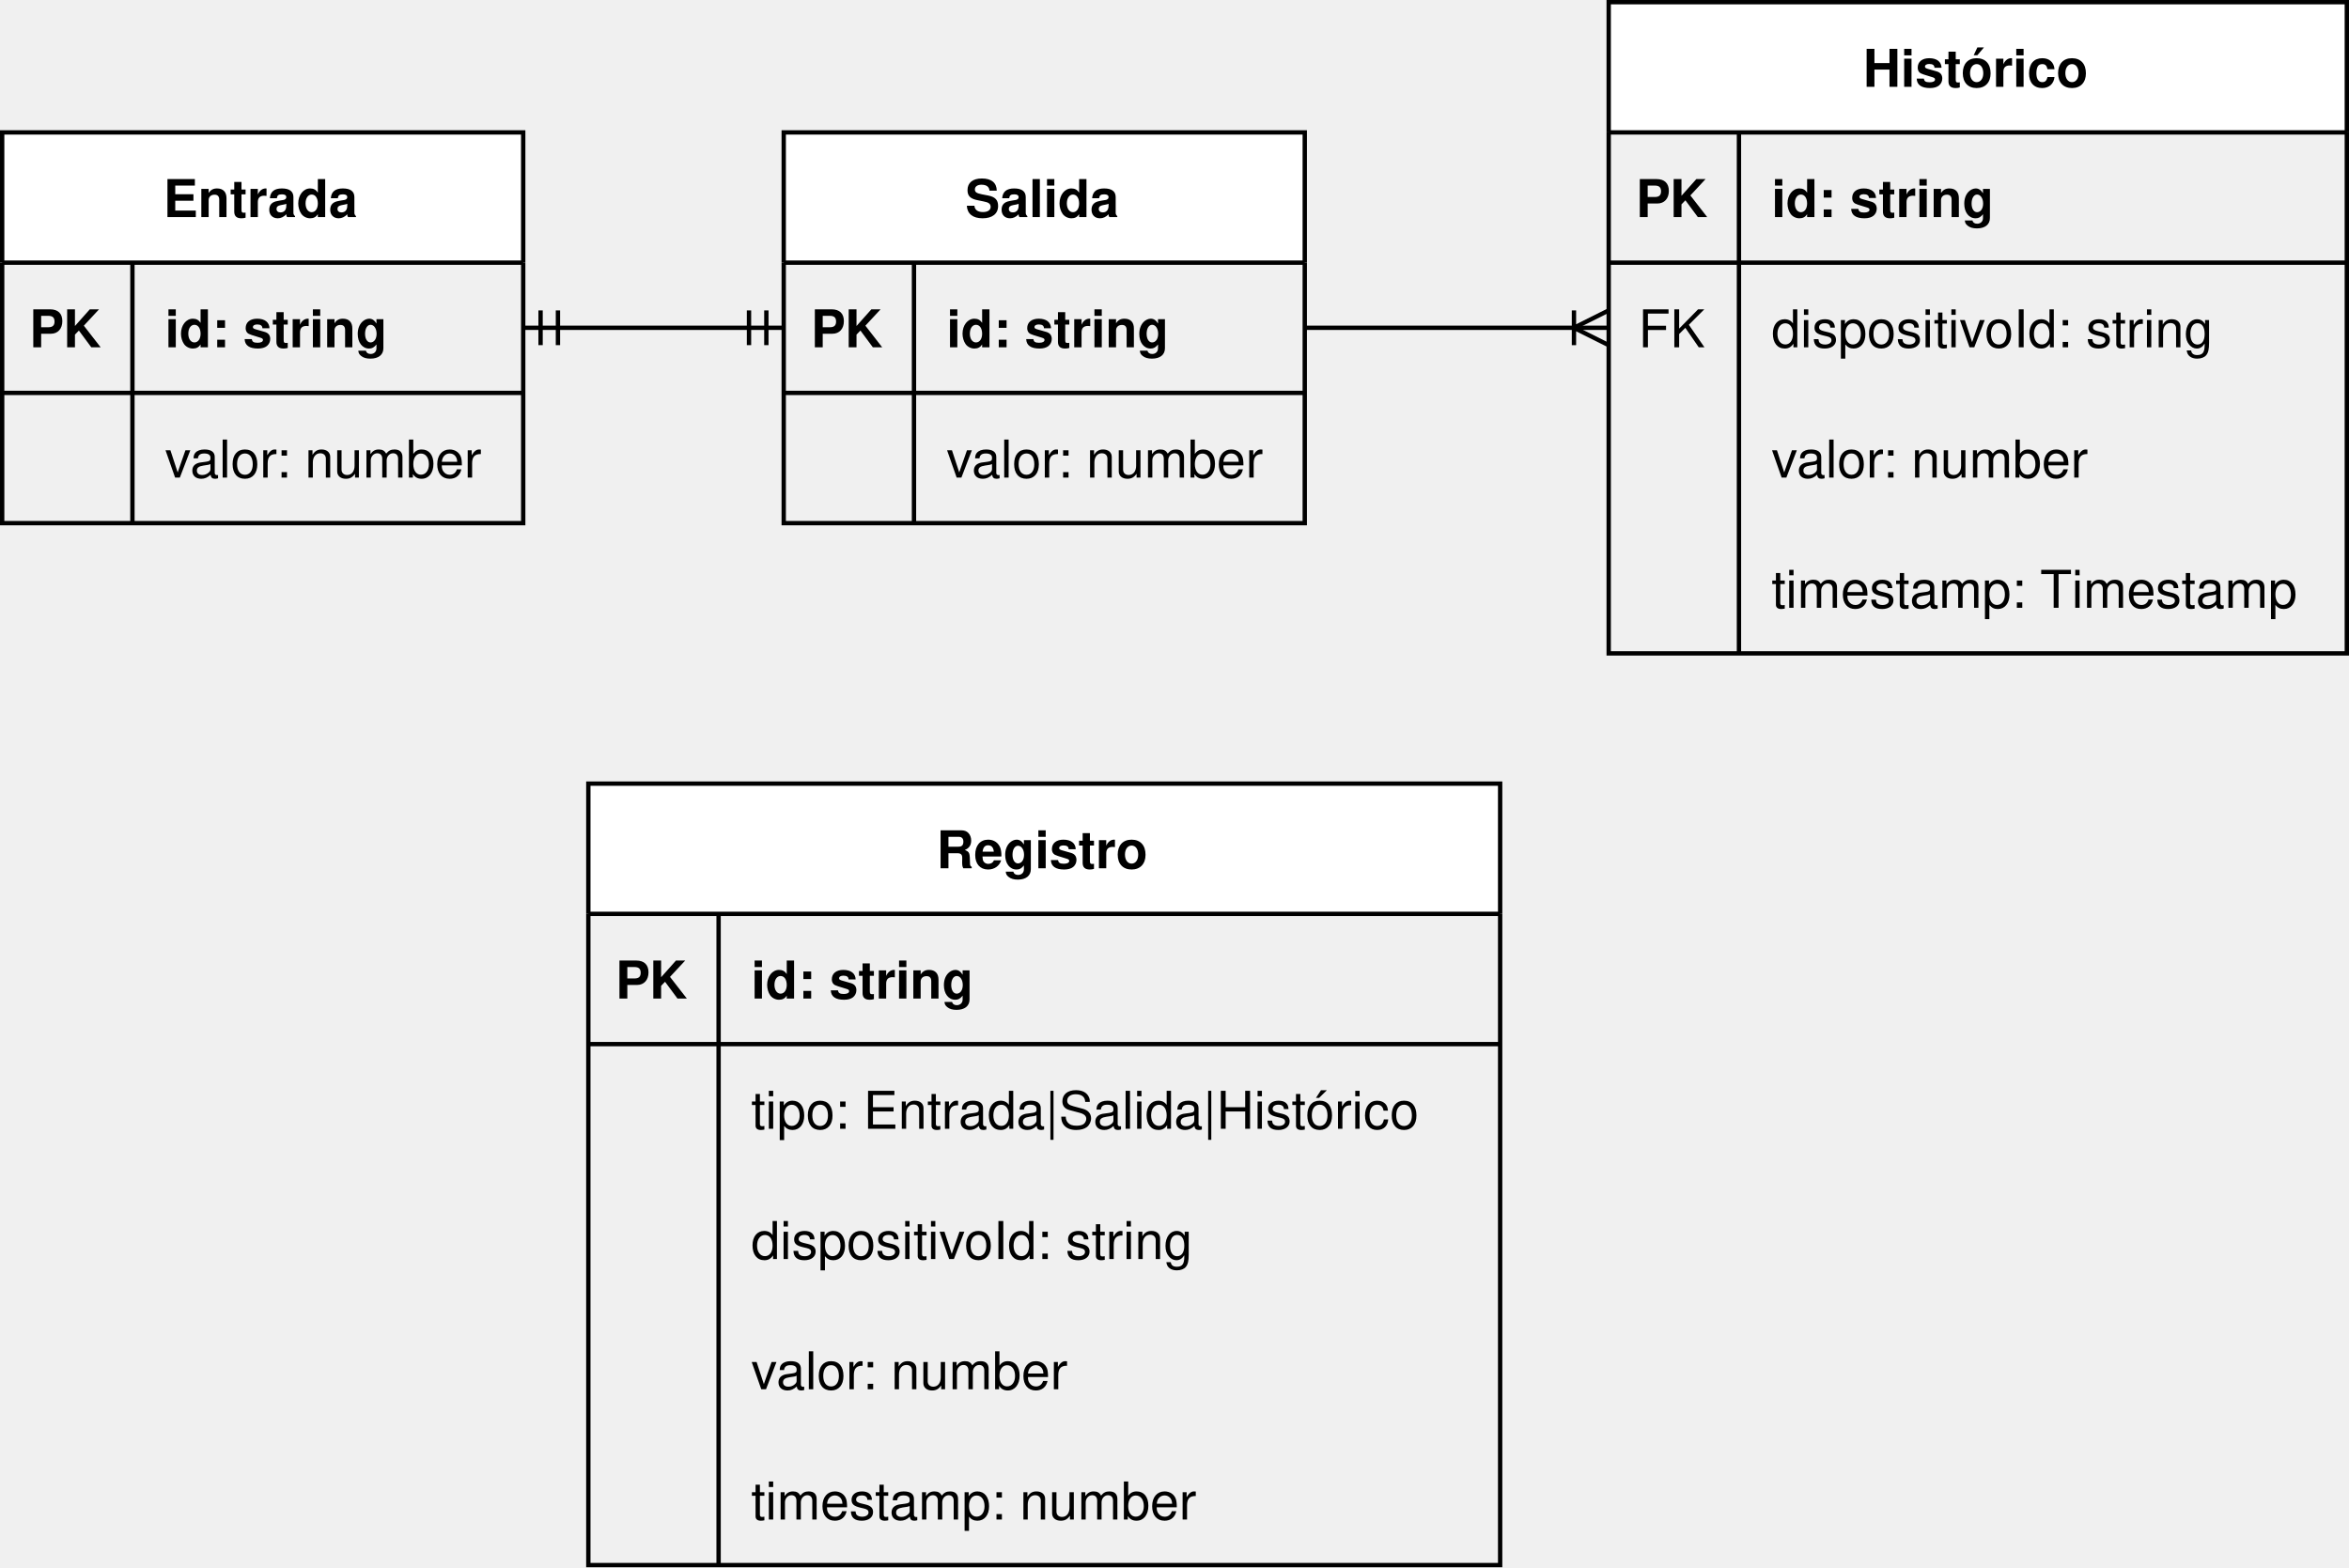
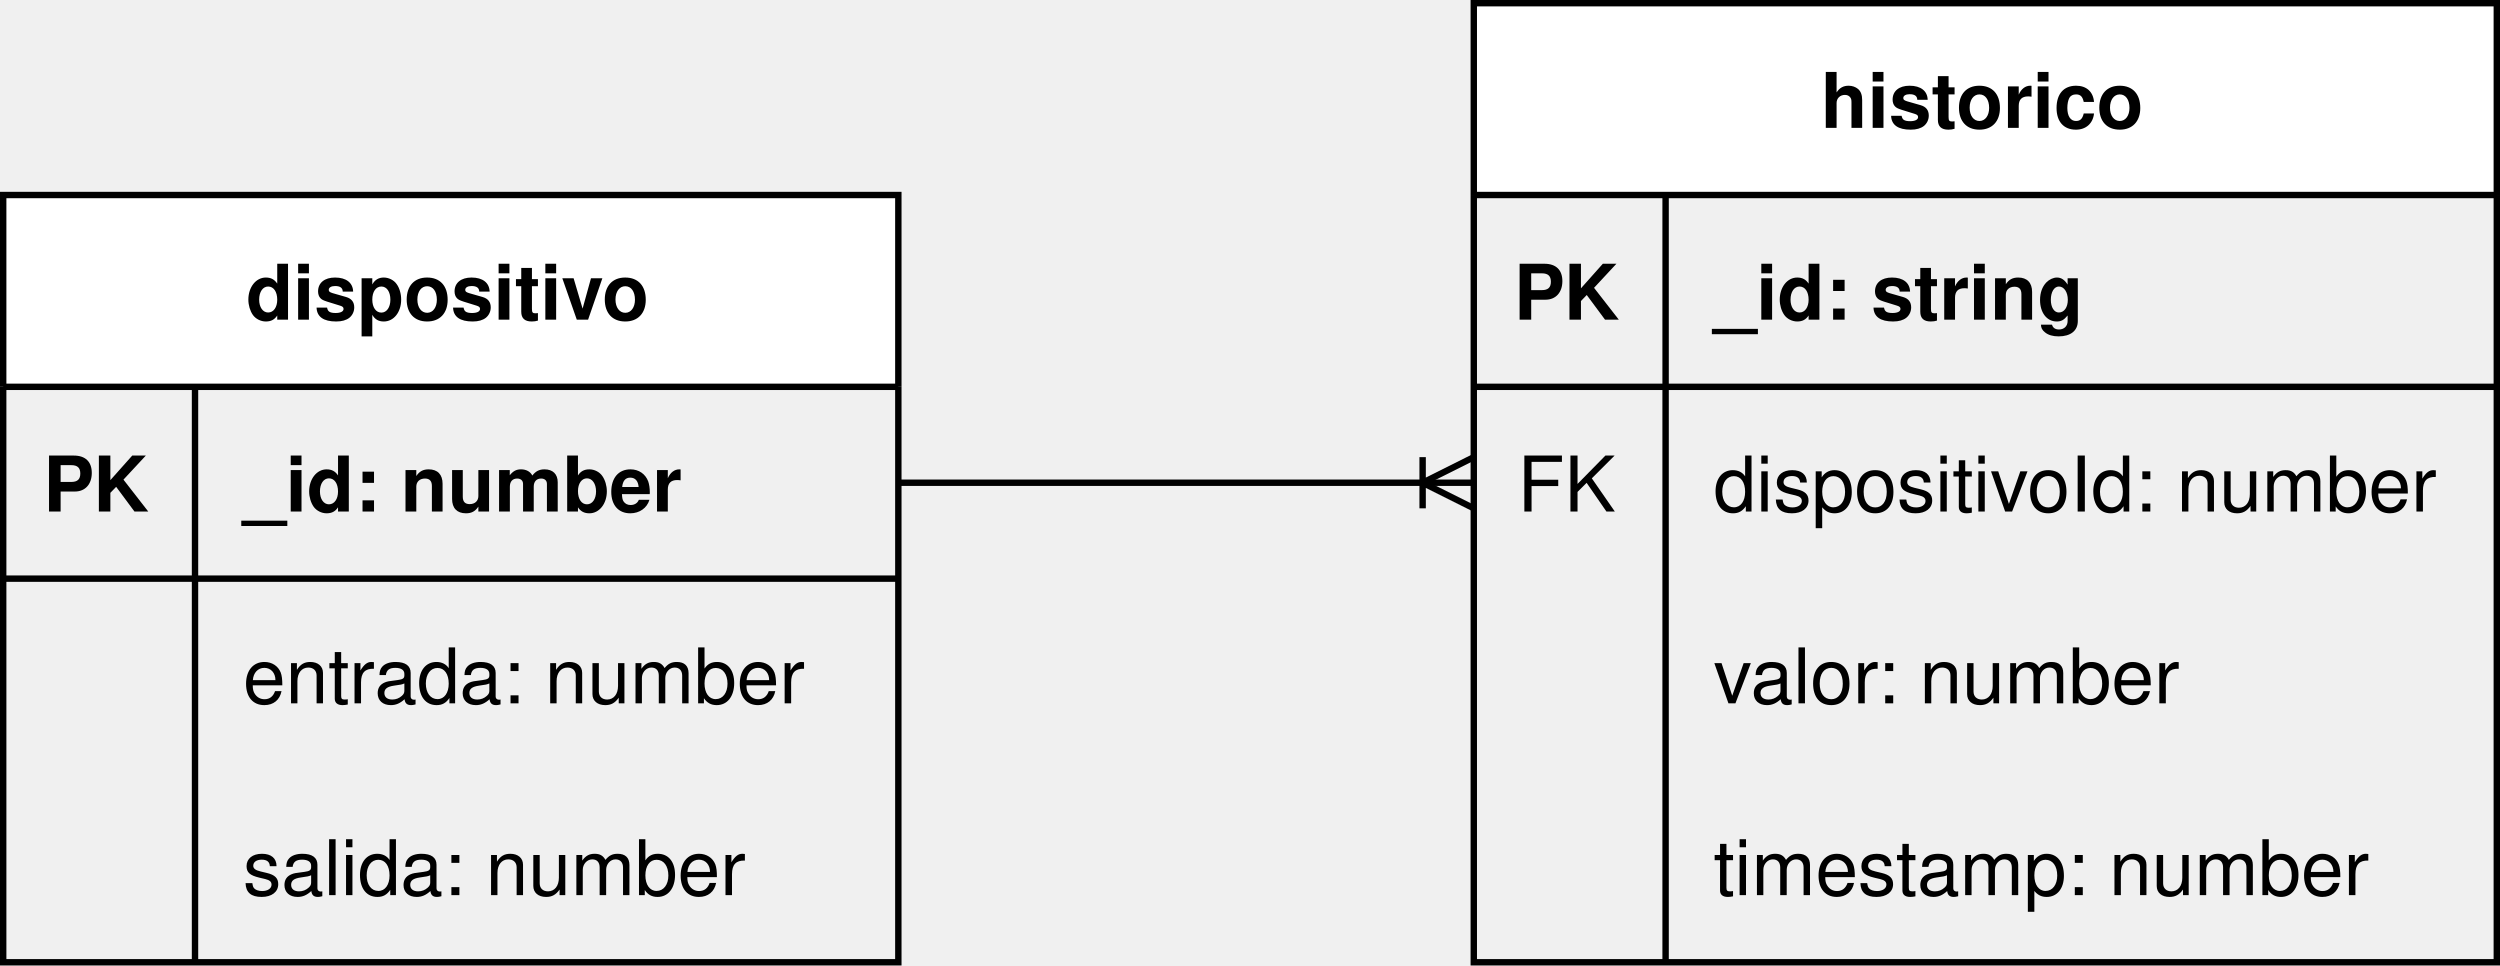
- <svg xmlns="http://www.w3.org/2000/svg" version="1.1" width="541px" height="361px" viewBox="-0.5 -0.5 541 361" content="&lt;mxfile host=&quot;app.diagrams.net&quot; modified=&quot;2021-04-22T22:19:04.391Z&quot; agent=&quot;5.0 (Windows NT 10.0; Win64; x64) AppleWebKit/537.36 (KHTML, like Gecko) Chrome/90.0.443.85 Safari/537.36&quot; etag=&quot;pbl3AwxZoBwDrXIiPAsY&quot; version=&quot;14.6.6&quot; type=&quot;google&quot;&gt;&lt;diagram id=&quot;W7hDhb9rD9aPTqwp8PNh&quot; name=&quot;Page-1&quot;&gt;7Zxbk6I4FMc/jY89JSJeHlva6dkae3bW7tqdedpKS8RUAWEg3vbTb0ISQIM9eOGiUtXVRQ4hwvkd/jk5gi3ddDfPAfAXL9iCTqvTtjYt/anV6fQHHfqfGbbcYLR73GAHyOImLTG8ov+gMLaFdYksGO50JBg7BPm7xhn2PDgjOzYQBHi9222Ond1P9YENFcPrDDiq9R9kkQW3Djr9xP4FInshP1nrDfkeF8jO4krCBbDwOmXSxy3dDDAmfMvdmNBhvpN+4cd9PrA3PrEAeiTPAeu/jdl0gX5pwcM3d0oeJ21//qB1+TAr4CzFFX9BIWmZemukB2iGxbmTrXQIvQyfbRLwzkyjkICACG56mxooCQKQBwNq0KK24wA/RFF3blkgx5qALV4SOZBsjeZoA60px8b6UoITOhhrssHndPBXcTJsN3CQ7dHtGXUC+8RRAEN6LhMQEtFDdZPw3AoGBG5SJuG2Z4hdSIIt7SL26kOBUMSwJLpOAkLrC9siHQyGMAIRhHY8dMKJbghUx2AzFGwHQdFLJwg4U3p3AM+OmO0iYX61Auy/gcCGRBh8jJhHxyvqttj5yHFM7GBG1sMeG4lgX+x04Fwe+44Jwa4EKPwRDxr5whjRP+ods/3JaBn0dE3a1pI2/WPdA2JiLyQBjSc2BqRY15ChzcD6cXz/HraAq+eEqxfGtqew/f71OLqRFIKE7tHg2nvg9m87TP05dyI1WyDLgt4RRIzcRFII9FIJ9BUCrP9jRCBAnl0xDSl6vO8o9MGMntSEH9nbw2WUhmvTOngDdUvFN7gKcdyneg3i2KtcHIcK289ViyO0kBzvXG0c5AZSlTbK3CcFwEKhj0NE0Ar/cVUyWQ6pushinPc2snhpWRxWLYsS5clsayyKR6zXKhNFXXE/3WTOY2LoLd13uja9XTE8YUVduRiqdY9GDC8jhlre8khxcM+tjtRZDfPzqEwN1QIGQS6NOuD6XBHf4uYNi2J+UHURxa6a2489qh0WOMjpjqrAUtbiLzJUWp0MWsPCaF3HFFZ9DTgO67NqwFlsi7sT1RnslmrA3fpPYl11ErvbGvARuA5PZcNS6akV/DpqY/Xp/fHamFUCLlcbzy3v1zi7j+O2xsKoVuDvqdZxBKGaaKGhFqdeqYeapJ4n9TXL6o0mq893I8ZhfT1ZvXHbWb1R/6zeaLL6U3DVZSZrsvqitLHyrN644azeqH9Wb9x3Vn8EofK1sDuYof7Q/PVX/+Xnvz3n8dl5Gz3keJgDWjaUcwW9fES2U+gAgrA3TvbwGYXn+Bq93tGCuI4IeehZj+wRetocTymyN/wCvG20g17CD3mfsMZP1vhkyObTJr3zaSta/BTZeaVcnJnBh3gZzGCO2YtI+T7UkT+p8+GdprUzyMXGIHLaaveUs3iKz/jO5D4VKMbuCkPX9kKCX6o4KokKZaDu3kCd/YG4K5SBovCKL/z0iOuUHXEu8Kw/vXghmrUDbhD5IY+l26kwpK0kClljmw7JaoO3mzd4eZQ3wXt28Ko1kCm0Ec2xbuUFF2XmyojMg5OZJlem8Qsu6uwWE9uJs0FR81tTBsmD9XCsH1MFyURbWOZy1UWQU3j8XsOLSvUzT+d+SiAXhPXBIzqDMuE1FZCCZDGjAFKuLF5v/eMUGP16aaJa/SDIx1wV5SNwfVN8bdY3c74iXRPBLIVcXQRS3rONQl5aITNecilXIbVzX2C6Lonkvq2PRmpqAegG3/y7JKnaaKJa/Wg08SKamPWuS8mieG6h5MpE8QCPykRRrWbc0PdmlyRUGzFsltBFiWHGw3Mli+F9LaK1mq2iM36cY+/Fv7sUxMpWzLSZ/Lwc/yYt+Y0+ffw/&lt;/diagram&gt;&lt;/mxfile&gt;" style="background-color: rgb(255, 255, 255);">
+ <svg xmlns="http://www.w3.org/2000/svg" version="1.1" width="391px" height="151px" viewBox="-0.5 -0.5 391 151" content="&lt;mxfile host=&quot;app.diagrams.net&quot; modified=&quot;2021-06-02T05:02:18.261Z&quot; agent=&quot;5.0 (Windows NT 10.0; Win64; x64) AppleWebKit/537.36 (KHTML, like Gecko) Chrome/91.0.447.77 Safari/537.36&quot; etag=&quot;Ok1NODfvUXXYV9S4xq7s&quot; version=&quot;14.7.3&quot; type=&quot;google&quot;&gt;&lt;diagram id=&quot;W7hDhb9rD9aPTqwp8PNh&quot; name=&quot;Page-1&quot;&gt;7Zptc9o4EMc/DS/TwRjz8DIQmuuV3PRI7q591VFsYWsqW44snu7T38qWbIgMZ0qCTZOZTMZaSWtpf+u/xULLHofrW47i4I55mLY6bW/dsm9anU5/0IH/0rDJDF3Hygw+J15m2jLck3+xMraVdUE8nOwMFIxRQeJdo8uiCLtix4Y4Z6vdYXNGd+8aIx8bhnsXUdP6D/FEkFkHnX5h/w0TP9B3tnrDrCdEerDaSRIgj622TPakZY85YyK7CtdjTGXsdFyyeR/39OYL4zgSVSas/nbcWUCeLH71RzgT19N2PL+yupmbJaILteOAJIJx4jK1bLHRsYAdxPJSoEdpGiUCcaGQ2W0wAASBSIQ5GKy0TSmKE5IOzywBod4UbdhCaEe6NZqTNfZmGTE5FuBNwZlsSudzcH6vFiO7ESV+BNcu7F/eccRxAmuZokSoEWaEVNCWmAu83jKpiN1iFmLBNzBE9dpDRU+lr4a5KnLB6ilbsJ0HjjIilX9+7rpABBeK0jHEHIPYXlCwdUEQncGDgSI/ZbaLRMbV4yx+QNzHQhliRmREJ0sIWx58QumYUSbJRiySngSLVSfFcz33kQnBQg1QxSN3msbCGcEfRGfc/uC0HFjuGNpW0YY/OZyLMYsSwSGfpA8MWFdYoi3Beji1/x+2gmtXhGu/GtuewfbL5+PopiqICrpHg2s/A/f8sWMQzzlNhSwgnoejI4g4lYlsIbDPSqBvEPguJ1ynCDiJ/JpxaNXLxo6SGLmwqGk2s/eMl3M2XuvW3ifovPwGF6GOz6legjr2alfHocH2Y93qiD2i/Z0qjoPKQOoSR3342QLgkSRmCRFkyT4pmYwW4SOcxxouk+ch1RRZzA++77L40rI4rFsWNcqfZttgUTziA1ttomgb4YdLGbw3IYY/8ZG6djE0ax7vYvgyYmhVrY+8HtxTyyNNVsPqPGpTQ7OCIUgIWYfC+K0oYnVKTVHE7sGD/V5Wb6gOnIuYEjqnBFm3BFkuiC/P7DLeYvXXgfPkPqkOXAb39Z5H8yX2K9WBu81/j3XN91heB76MN9gL1oGP4HXgjWadlZ9Zx2+iOtZ/xj9eHcvqwOdVx1Nr/A0+4ud522BpNMvwsCeOPHRJ8ngeRjXIoX3z14/hE17/iH6fJZ8+J/7Qerw6tUT4robHlH9fSw1L0Zrlx0sUw4NZ2wgtLF2h+RksAeX5FZXwREA1CGF34JL+cPz0Z//u2/cevb6lD6OrCt+DYc/H+uAM2ydiM8MUCcKiSdGTHa+zkocFGx4FIqQq43HkXctfHkJzMgNkD+wORZu0A7bwVT8msvFNNj44unmz3u682ejWmoiv2jlcb82CVjFJNvQck6DaesIW3MWHNFAltdD6vm+g/h5UBqzq02m1y4ok2sjTQC/xzoLLckDd44t8QWxlly62aG12dj1kW1eTikQy/HSdXT/5j1G1oyw0hqM0I/N9lyUpNIsffGbDi1/N2pP/AA==&lt;/diagram&gt;&lt;/mxfile&gt;" style="background-color: rgb(255, 255, 255);">
  <defs>
-     <clipPath id="mx-clip-370-30-30-30-0">
-       <rect x="370" y="30" width="30" height="30" />
+     <clipPath id="mx-clip-230-30-30-30-0">
+       <rect x="230" y="30" width="30" height="30" />
    </clipPath>
-     <clipPath id="mx-clip-406-30-134-30-0">
-       <rect x="406" y="30" width="134" height="30" />
+     <clipPath id="mx-clip-266-30-124-30-0">
+       <rect x="266" y="30" width="124" height="30" />
    </clipPath>
-     <clipPath id="mx-clip-370-60-30-30-0">
-       <rect x="370" y="60" width="30" height="30" />
+     <clipPath id="mx-clip-230-60-30-30-0">
+       <rect x="230" y="60" width="30" height="30" />
    </clipPath>
-     <clipPath id="mx-clip-406-60-134-30-0">
-       <rect x="406" y="60" width="134" height="30" />
+     <clipPath id="mx-clip-266-60-124-30-0">
+       <rect x="266" y="60" width="124" height="30" />
    </clipPath>
-     <clipPath id="mx-clip-406-90-134-30-0">
-       <rect x="406" y="90" width="134" height="30" />
+     <clipPath id="mx-clip-266-90-124-30-0">
+       <rect x="266" y="90" width="124" height="30" />
    </clipPath>
-     <clipPath id="mx-clip-406-120-134-30-0">
-       <rect x="406" y="120" width="134" height="30" />
+     <clipPath id="mx-clip-266-120-124-30-0">
+       <rect x="266" y="120" width="124" height="30" />
    </clipPath>
    <clipPath id="mx-clip-0-60-30-30-0">
      <rect x="0" y="60" width="30" height="30" />
    </clipPath>
-     <clipPath id="mx-clip-36-60-84-30-0">
-       <rect x="36" y="60" width="84" height="30" />
+     <clipPath id="mx-clip-36-60-104-30-0">
+       <rect x="36" y="60" width="104" height="30" />
    </clipPath>
-     <clipPath id="mx-clip-36-90-84-30-0">
-       <rect x="36" y="90" width="84" height="30" />
+     <clipPath id="mx-clip-36-90-104-30-0">
+       <rect x="36" y="90" width="104" height="30" />
    </clipPath>
-     <clipPath id="mx-clip-180-60-30-30-0">
-       <rect x="180" y="60" width="30" height="30" />
-     </clipPath>
-     <clipPath id="mx-clip-216-60-84-30-0">
-       <rect x="216" y="60" width="84" height="30" />
-     </clipPath>
-     <clipPath id="mx-clip-216-90-84-30-0">
-       <rect x="216" y="90" width="84" height="30" />
-     </clipPath>
-     <clipPath id="mx-clip-135-210-30-30-0">
-       <rect x="135" y="210" width="30" height="30" />
-     </clipPath>
-     <clipPath id="mx-clip-171-210-174-30-0">
-       <rect x="171" y="210" width="174" height="30" />
-     </clipPath>
-     <clipPath id="mx-clip-171-240-174-30-0">
-       <rect x="171" y="240" width="174" height="30" />
-     </clipPath>
-     <clipPath id="mx-clip-171-270-174-30-0">
-       <rect x="171" y="270" width="174" height="30" />
-     </clipPath>
-     <clipPath id="mx-clip-171-300-174-30-0">
-       <rect x="171" y="300" width="174" height="30" />
-     </clipPath>
-     <clipPath id="mx-clip-171-330-174-30-0">
-       <rect x="171" y="330" width="174" height="30" />
+     <clipPath id="mx-clip-36-120-104-30-0">
+       <rect x="36" y="120" width="104" height="30" />
    </clipPath>
  </defs>
  <g>
-     <path d="M 370 30 L 370 0 L 540 0 L 540 30" fill="#ffffff" stroke="#000000" stroke-miterlimit="10" pointer-events="all" />
-     <path d="M 370 30 L 370 150 L 540 150 L 540 30" fill="none" stroke="#000000" stroke-miterlimit="10" pointer-events="none" />
-     <path d="M 370 30 L 540 30" fill="none" stroke="#000000" stroke-miterlimit="10" pointer-events="none" />
-     <path d="M 400 30 L 400 150" fill="none" stroke="#000000" stroke-miterlimit="10" pointer-events="none" />
+     <path d="M 230 30 L 230 0 L 390 0 L 390 30" fill="#ffffff" stroke="#000000" stroke-miterlimit="10" pointer-events="all" />
+     <path d="M 230 30 L 230 150 L 390 150 L 390 30" fill="none" stroke="#000000" stroke-miterlimit="10" pointer-events="none" />
+     <path d="M 230 30 L 390 30" fill="none" stroke="#000000" stroke-miterlimit="10" pointer-events="none" />
+     <path d="M 260 30 L 260 150" fill="none" stroke="#000000" stroke-miterlimit="10" pointer-events="none" />
    <g fill="#000000" font-family="Helvetica" font-weight="bold" pointer-events="none" text-anchor="middle" font-size="12px">
-       <text x="454.5" y="19.5">Histórico</text>
+       <text x="309.5" y="19.5">historico</text>
    </g>
-     <path d="M 370 30 M 540 30 M 540 60 L 370 60" fill="none" stroke="#000000" stroke-miterlimit="10" pointer-events="none" />
-     <path d="M 370 30 M 400 30 M 400 60 M 370 60" fill="none" stroke="#000000" stroke-miterlimit="10" pointer-events="none" />
-     <g fill="#000000" font-family="Helvetica" font-weight="bold" pointer-events="none" clip-path="url(#mx-clip-370-30-30-30-0)" text-anchor="middle" font-size="12px">
-       <text x="384.5" y="49.5">PK</text>
+     <path d="M 230 30 M 390 30 M 390 60 L 230 60" fill="none" stroke="#000000" stroke-miterlimit="10" pointer-events="none" />
+     <path d="M 230 30 M 260 30 M 260 60 M 230 60" fill="none" stroke="#000000" stroke-miterlimit="10" pointer-events="none" />
+     <g fill="#000000" font-family="Helvetica" font-weight="bold" pointer-events="none" clip-path="url(#mx-clip-230-30-30-30-0)" text-anchor="middle" font-size="12px">
+       <text x="244.5" y="49.5">PK</text>
    </g>
-     <path d="M 400 30 M 540 30 M 540 60 M 400 60" fill="none" stroke="#000000" stroke-miterlimit="10" pointer-events="none" />
-     <g fill="#000000" font-family="Helvetica" font-weight="bold" text-decoration="underline" pointer-events="none" clip-path="url(#mx-clip-406-30-134-30-0)" font-size="12px">
-       <text x="407.5" y="49.5">id: string</text>
+     <path d="M 260 30 M 390 30 M 390 60 M 260 60" fill="none" stroke="#000000" stroke-miterlimit="10" pointer-events="none" />
+     <g fill="#000000" font-family="Helvetica" font-weight="bold" text-decoration="underline" pointer-events="none" clip-path="url(#mx-clip-266-30-124-30-0)" font-size="12px">
+       <text x="267.5" y="49.5">_id: string</text>
    </g>
-     <path d="M 370 60 M 540 60 M 540 90 M 370 90" fill="none" stroke="#000000" stroke-miterlimit="10" pointer-events="none" />
-     <path d="M 370 60 M 400 60 M 400 90 M 370 90" fill="none" stroke="#000000" stroke-miterlimit="10" pointer-events="none" />
-     <g fill="#000000" font-family="Helvetica" pointer-events="none" clip-path="url(#mx-clip-370-60-30-30-0)" text-anchor="middle" font-size="12px">
-       <text x="384.5" y="79.5">FK</text>
+     <path d="M 230 60 M 390 60 M 390 90 M 230 90" fill="none" stroke="#000000" stroke-miterlimit="10" pointer-events="none" />
+     <path d="M 230 60 M 260 60 M 260 90 M 230 90" fill="none" stroke="#000000" stroke-miterlimit="10" pointer-events="none" />
+     <g fill="#000000" font-family="Helvetica" pointer-events="none" clip-path="url(#mx-clip-230-60-30-30-0)" text-anchor="middle" font-size="12px">
+       <text x="244.5" y="79.5">FK</text>
    </g>
-     <path d="M 400 60 M 540 60 M 540 90 M 400 90" fill="none" stroke="#000000" stroke-miterlimit="10" pointer-events="none" />
-     <g fill="#000000" font-family="Helvetica" pointer-events="none" clip-path="url(#mx-clip-406-60-134-30-0)" font-size="12px">
-       <text x="407.5" y="79.5">dispositivoId: string</text>
+     <path d="M 260 60 M 390 60 M 390 90 M 260 90" fill="none" stroke="#000000" stroke-miterlimit="10" pointer-events="none" />
+     <g fill="#000000" font-family="Helvetica" pointer-events="none" clip-path="url(#mx-clip-266-60-124-30-0)" font-size="12px">
+       <text x="267.5" y="79.5">dispositivoId: number</text>
    </g>
-     <path d="M 370 90 M 540 90 M 540 120 M 370 120" fill="none" stroke="#000000" stroke-miterlimit="10" pointer-events="none" />
-     <path d="M 370 90 M 400 90 M 400 120 M 370 120" fill="none" stroke="#000000" stroke-miterlimit="10" pointer-events="none" />
-     <path d="M 400 90 M 540 90 M 540 120 M 400 120" fill="none" stroke="#000000" stroke-miterlimit="10" pointer-events="none" />
-     <g fill="#000000" font-family="Helvetica" pointer-events="none" clip-path="url(#mx-clip-406-90-134-30-0)" font-size="12px">
-       <text x="407.5" y="109.5">valor: number</text>
+     <path d="M 230 90 M 390 90 M 390 120 M 230 120" fill="none" stroke="#000000" stroke-miterlimit="10" pointer-events="none" />
+     <path d="M 230 90 M 260 90 M 260 120 M 230 120" fill="none" stroke="#000000" stroke-miterlimit="10" pointer-events="none" />
+     <path d="M 260 90 M 390 90 M 390 120 M 260 120" fill="none" stroke="#000000" stroke-miterlimit="10" pointer-events="none" />
+     <g fill="#000000" font-family="Helvetica" pointer-events="none" clip-path="url(#mx-clip-266-90-124-30-0)" font-size="12px">
+       <text x="267.5" y="109.5">valor: number</text>
    </g>
-     <path d="M 370 120 M 540 120 M 540 150 M 370 150" fill="none" stroke="#000000" stroke-miterlimit="10" pointer-events="none" />
-     <path d="M 370 120 M 400 120 M 400 150 M 370 150" fill="none" stroke="#000000" stroke-miterlimit="10" pointer-events="none" />
-     <path d="M 400 120 M 540 120 M 540 150 M 400 150" fill="none" stroke="#000000" stroke-miterlimit="10" pointer-events="none" />
-     <g fill="#000000" font-family="Helvetica" pointer-events="none" clip-path="url(#mx-clip-406-120-134-30-0)" font-size="12px">
-       <text x="407.5" y="139.5">timestamp: Timestamp</text>
+     <path d="M 230 120 M 390 120 M 390 150 M 230 150" fill="none" stroke="#000000" stroke-miterlimit="10" pointer-events="none" />
+     <path d="M 230 120 M 260 120 M 260 150 M 230 150" fill="none" stroke="#000000" stroke-miterlimit="10" pointer-events="none" />
+     <path d="M 260 120 M 390 120 M 390 150 M 260 150" fill="none" stroke="#000000" stroke-miterlimit="10" pointer-events="none" />
+     <g fill="#000000" font-family="Helvetica" pointer-events="none" clip-path="url(#mx-clip-266-120-124-30-0)" font-size="12px">
+       <text x="267.5" y="139.5">timestamp: number</text>
    </g>
-     <path d="M 0 60 L 0 30 L 120 30 L 120 60" fill="#ffffff" stroke="#000000" stroke-miterlimit="10" pointer-events="none" />
-     <path d="M 0 60 L 0 120 L 120 120 L 120 60" fill="none" stroke="#000000" stroke-miterlimit="10" pointer-events="none" />
-     <path d="M 0 60 L 120 60" fill="none" stroke="#000000" stroke-miterlimit="10" pointer-events="none" />
-     <path d="M 30 60 L 30 120" fill="none" stroke="#000000" stroke-miterlimit="10" pointer-events="none" />
+     <path d="M 0 60 L 0 30 L 140 30 L 140 60" fill="#ffffff" stroke="#000000" stroke-miterlimit="10" pointer-events="none" />
+     <path d="M 0 60 L 0 150 L 140 150 L 140 60" fill="none" stroke="#000000" stroke-miterlimit="10" pointer-events="none" />
+     <path d="M 0 60 L 140 60" fill="none" stroke="#000000" stroke-miterlimit="10" pointer-events="none" />
+     <path d="M 30 60 L 30 150" fill="none" stroke="#000000" stroke-miterlimit="10" pointer-events="none" />
    <g fill="#000000" font-family="Helvetica" font-weight="bold" pointer-events="none" text-anchor="middle" font-size="12px">
-       <text x="59.5" y="49.5">Entrada</text>
+       <text x="69.5" y="49.5">dispositivo</text>
    </g>
-     <path d="M 0 60 M 120 60 M 120 90 L 0 90" fill="none" stroke="#000000" stroke-miterlimit="10" pointer-events="none" />
+     <path d="M 0 60 M 140 60 M 140 90 L 0 90" fill="none" stroke="#000000" stroke-miterlimit="10" pointer-events="none" />
    <path d="M 0 60 M 30 60 M 30 90 M 0 90" fill="none" stroke="#000000" stroke-miterlimit="10" pointer-events="none" />
    <g fill="#000000" font-family="Helvetica" font-weight="bold" pointer-events="none" clip-path="url(#mx-clip-0-60-30-30-0)" text-anchor="middle" font-size="12px">
      <text x="14.5" y="79.5">PK</text>
    </g>
-     <path d="M 30 60 M 120 60 M 120 90 M 30 90" fill="none" stroke="#000000" stroke-miterlimit="10" pointer-events="none" />
-     <g fill="#000000" font-family="Helvetica" font-weight="bold" text-decoration="underline" pointer-events="none" clip-path="url(#mx-clip-36-60-84-30-0)" font-size="12px">
-       <text x="37.5" y="79.5">id: string</text>
+     <path d="M 30 60 M 140 60 M 140 90 M 30 90" fill="none" stroke="#000000" stroke-miterlimit="10" pointer-events="none" />
+     <g fill="#000000" font-family="Helvetica" font-weight="bold" text-decoration="underline" pointer-events="none" clip-path="url(#mx-clip-36-60-104-30-0)" font-size="12px">
+       <text x="37.5" y="79.5">_id: number</text>
    </g>
-     <path d="M 0 90 M 120 90 M 120 120 M 0 120" fill="none" stroke="#000000" stroke-miterlimit="10" pointer-events="none" />
+     <path d="M 0 90 M 140 90 M 140 120 M 0 120" fill="none" stroke="#000000" stroke-miterlimit="10" pointer-events="none" />
    <path d="M 0 90 M 30 90 M 30 120 M 0 120" fill="none" stroke="#000000" stroke-miterlimit="10" pointer-events="none" />
-     <path d="M 30 90 M 120 90 M 120 120 M 30 120" fill="none" stroke="#000000" stroke-miterlimit="10" pointer-events="none" />
-     <g fill="#000000" font-family="Helvetica" pointer-events="none" clip-path="url(#mx-clip-36-90-84-30-0)" font-size="12px">
-       <text x="37.5" y="109.5">valor: number</text>
+     <path d="M 30 90 M 140 90 M 140 120 M 30 120" fill="none" stroke="#000000" stroke-miterlimit="10" pointer-events="none" />
+     <g fill="#000000" font-family="Helvetica" pointer-events="none" clip-path="url(#mx-clip-36-90-104-30-0)" font-size="12px">
+       <text x="37.5" y="109.5">entrada: number</text>
    </g>
-     <path d="M 180 60 L 180 30 L 300 30 L 300 60" fill="#ffffff" stroke="#000000" stroke-miterlimit="10" pointer-events="none" />
-     <path d="M 180 60 L 180 120 L 300 120 L 300 60" fill="none" stroke="#000000" stroke-miterlimit="10" pointer-events="none" />
-     <path d="M 180 60 L 300 60" fill="none" stroke="#000000" stroke-miterlimit="10" pointer-events="none" />
-     <path d="M 210 60 L 210 120" fill="none" stroke="#000000" stroke-miterlimit="10" pointer-events="none" />
-     <g fill="#000000" font-family="Helvetica" font-weight="bold" pointer-events="none" text-anchor="middle" font-size="12px">
-       <text x="239.5" y="49.5">Salida</text>
+     <path d="M 0 120 M 140 120 M 140 150 M 0 150" fill="none" stroke="#000000" stroke-miterlimit="10" pointer-events="none" />
+     <path d="M 0 120 M 30 120 M 30 150 M 0 150" fill="none" stroke="#000000" stroke-miterlimit="10" pointer-events="none" />
+     <path d="M 30 120 M 140 120 M 140 150 M 30 150" fill="none" stroke="#000000" stroke-miterlimit="10" pointer-events="none" />
+     <g fill="#000000" font-family="Helvetica" pointer-events="none" clip-path="url(#mx-clip-36-120-104-30-0)" font-size="12px">
+       <text x="37.5" y="139.5">salida: number</text>
    </g>
-     <path d="M 180 60 M 300 60 M 300 90 L 180 90" fill="none" stroke="#000000" stroke-miterlimit="10" pointer-events="none" />
-     <path d="M 180 60 M 210 60 M 210 90 M 180 90" fill="none" stroke="#000000" stroke-miterlimit="10" pointer-events="none" />
-     <g fill="#000000" font-family="Helvetica" font-weight="bold" pointer-events="none" clip-path="url(#mx-clip-180-60-30-30-0)" text-anchor="middle" font-size="12px">
-       <text x="194.5" y="79.5">PK</text>
-     </g>
-     <path d="M 210 60 M 300 60 M 300 90 M 210 90" fill="none" stroke="#000000" stroke-miterlimit="10" pointer-events="none" />
-     <g fill="#000000" font-family="Helvetica" font-weight="bold" text-decoration="underline" pointer-events="none" clip-path="url(#mx-clip-216-60-84-30-0)" font-size="12px">
-       <text x="217.5" y="79.5">id: string</text>
-     </g>
-     <path d="M 180 90 M 300 90 M 300 120 M 180 120" fill="none" stroke="#000000" stroke-miterlimit="10" pointer-events="none" />
-     <path d="M 180 90 M 210 90 M 210 120 M 180 120" fill="none" stroke="#000000" stroke-miterlimit="10" pointer-events="none" />
-     <path d="M 210 90 M 300 90 M 300 120 M 210 120" fill="none" stroke="#000000" stroke-miterlimit="10" pointer-events="none" />
-     <g fill="#000000" font-family="Helvetica" pointer-events="none" clip-path="url(#mx-clip-216-90-84-30-0)" font-size="12px">
-       <text x="217.5" y="109.5">valor: number</text>
-     </g>
-     <path d="M 300 75 L 320 75 Q 330 75 335 75 L 337.5 75 Q 340 75 350 75 L 370 75" fill="none" stroke="#000000" stroke-miterlimit="10" pointer-events="none" />
-     <path d="M 362 79 L 362 71 M 370 71 L 362 75 L 370 79" fill="none" stroke="#000000" stroke-miterlimit="10" pointer-events="none" />
-     <path d="M 120 75 L 140 75 Q 150 75 160 75 L 180 75" fill="none" stroke="#000000" stroke-miterlimit="10" pointer-events="none" />
-     <path d="M 124 71 L 124 79 M 128 71 L 128 79" fill="none" stroke="#000000" stroke-miterlimit="10" pointer-events="none" />
-     <path d="M 176 79 L 176 71 M 172 79 L 172 71" fill="none" stroke="#000000" stroke-miterlimit="10" pointer-events="none" />
-     <path d="M 135 210 L 135 180 L 345 180 L 345 210" fill="#ffffff" stroke="#000000" stroke-miterlimit="10" pointer-events="none" />
-     <path d="M 135 210 L 135 360 L 345 360 L 345 210" fill="none" stroke="#000000" stroke-miterlimit="10" pointer-events="none" />
-     <path d="M 135 210 L 345 210" fill="none" stroke="#000000" stroke-miterlimit="10" pointer-events="none" />
-     <path d="M 165 210 L 165 360" fill="none" stroke="#000000" stroke-miterlimit="10" pointer-events="none" />
-     <g fill="#000000" font-family="Helvetica" font-weight="bold" pointer-events="none" text-anchor="middle" font-size="12px">
-       <text x="239.5" y="199.5">Registro</text>
-     </g>
-     <path d="M 135 210 M 345 210 M 345 240 L 135 240" fill="none" stroke="#000000" stroke-miterlimit="10" pointer-events="none" />
-     <path d="M 135 210 M 165 210 M 165 240 M 135 240" fill="none" stroke="#000000" stroke-miterlimit="10" pointer-events="none" />
-     <g fill="#000000" font-family="Helvetica" font-weight="bold" pointer-events="none" clip-path="url(#mx-clip-135-210-30-30-0)" text-anchor="middle" font-size="12px">
-       <text x="149.5" y="229.5">PK</text>
-     </g>
-     <path d="M 165 210 M 345 210 M 345 240 M 165 240" fill="none" stroke="#000000" stroke-miterlimit="10" pointer-events="none" />
-     <g fill="#000000" font-family="Helvetica" font-weight="bold" text-decoration="underline" pointer-events="none" clip-path="url(#mx-clip-171-210-174-30-0)" font-size="12px">
-       <text x="172.5" y="229.5">id: string</text>
-     </g>
-     <path d="M 135 240 M 345 240 M 345 270 M 135 270" fill="none" stroke="#000000" stroke-miterlimit="10" pointer-events="none" />
-     <path d="M 135 240 M 165 240 M 165 270 M 135 270" fill="none" stroke="#000000" stroke-miterlimit="10" pointer-events="none" />
-     <path d="M 165 240 M 345 240 M 345 270 M 165 270" fill="none" stroke="#000000" stroke-miterlimit="10" pointer-events="none" />
-     <g fill="#000000" font-family="Helvetica" pointer-events="none" clip-path="url(#mx-clip-171-240-174-30-0)" font-size="12px">
-       <text x="172.5" y="259.5">tipo: Entrada|Salida|Histórico</text>
-     </g>
-     <path d="M 135 270 M 345 270 M 345 300 M 135 300" fill="none" stroke="#000000" stroke-miterlimit="10" pointer-events="none" />
-     <path d="M 135 270 M 165 270 M 165 300 M 135 300" fill="none" stroke="#000000" stroke-miterlimit="10" pointer-events="none" />
-     <path d="M 165 270 M 345 270 M 345 300 M 165 300" fill="none" stroke="#000000" stroke-miterlimit="10" pointer-events="none" />
-     <g fill="#000000" font-family="Helvetica" pointer-events="none" clip-path="url(#mx-clip-171-270-174-30-0)" font-size="12px">
-       <text x="172.5" y="289.5">dispositivoId: string</text>
-     </g>
-     <path d="M 135 300 M 345 300 M 345 330 M 135 330" fill="none" stroke="#000000" stroke-miterlimit="10" pointer-events="none" />
-     <path d="M 135 300 M 165 300 M 165 330 M 135 330" fill="none" stroke="#000000" stroke-miterlimit="10" pointer-events="none" />
-     <path d="M 165 300 M 345 300 M 345 330 M 165 330" fill="none" stroke="#000000" stroke-miterlimit="10" pointer-events="none" />
-     <g fill="#000000" font-family="Helvetica" pointer-events="none" clip-path="url(#mx-clip-171-300-174-30-0)" font-size="12px">
-       <text x="172.5" y="319.5">valor: number</text>
-     </g>
-     <path d="M 135 330 M 345 330 M 345 360 M 135 360" fill="none" stroke="#000000" stroke-miterlimit="10" pointer-events="none" />
-     <path d="M 135 330 M 165 330 M 165 360 M 135 360" fill="none" stroke="#000000" stroke-miterlimit="10" pointer-events="none" />
-     <path d="M 165 330 M 345 330 M 345 360 M 165 360" fill="none" stroke="#000000" stroke-miterlimit="10" pointer-events="none" />
-     <g fill="#000000" font-family="Helvetica" pointer-events="none" clip-path="url(#mx-clip-171-330-174-30-0)" font-size="12px">
-       <text x="172.5" y="349.5">timestamp: number</text>
-     </g>
+     <path d="M 140 75 L 160 75 Q 170 75 180 75 L 190 75 Q 200 75 210 75 L 230 75" fill="none" stroke="#000000" stroke-miterlimit="10" pointer-events="none" />
+     <path d="M 222 79 L 222 71 M 230 71 L 222 75 L 230 79" fill="none" stroke="#000000" stroke-miterlimit="10" pointer-events="none" />
  </g>
</svg>
